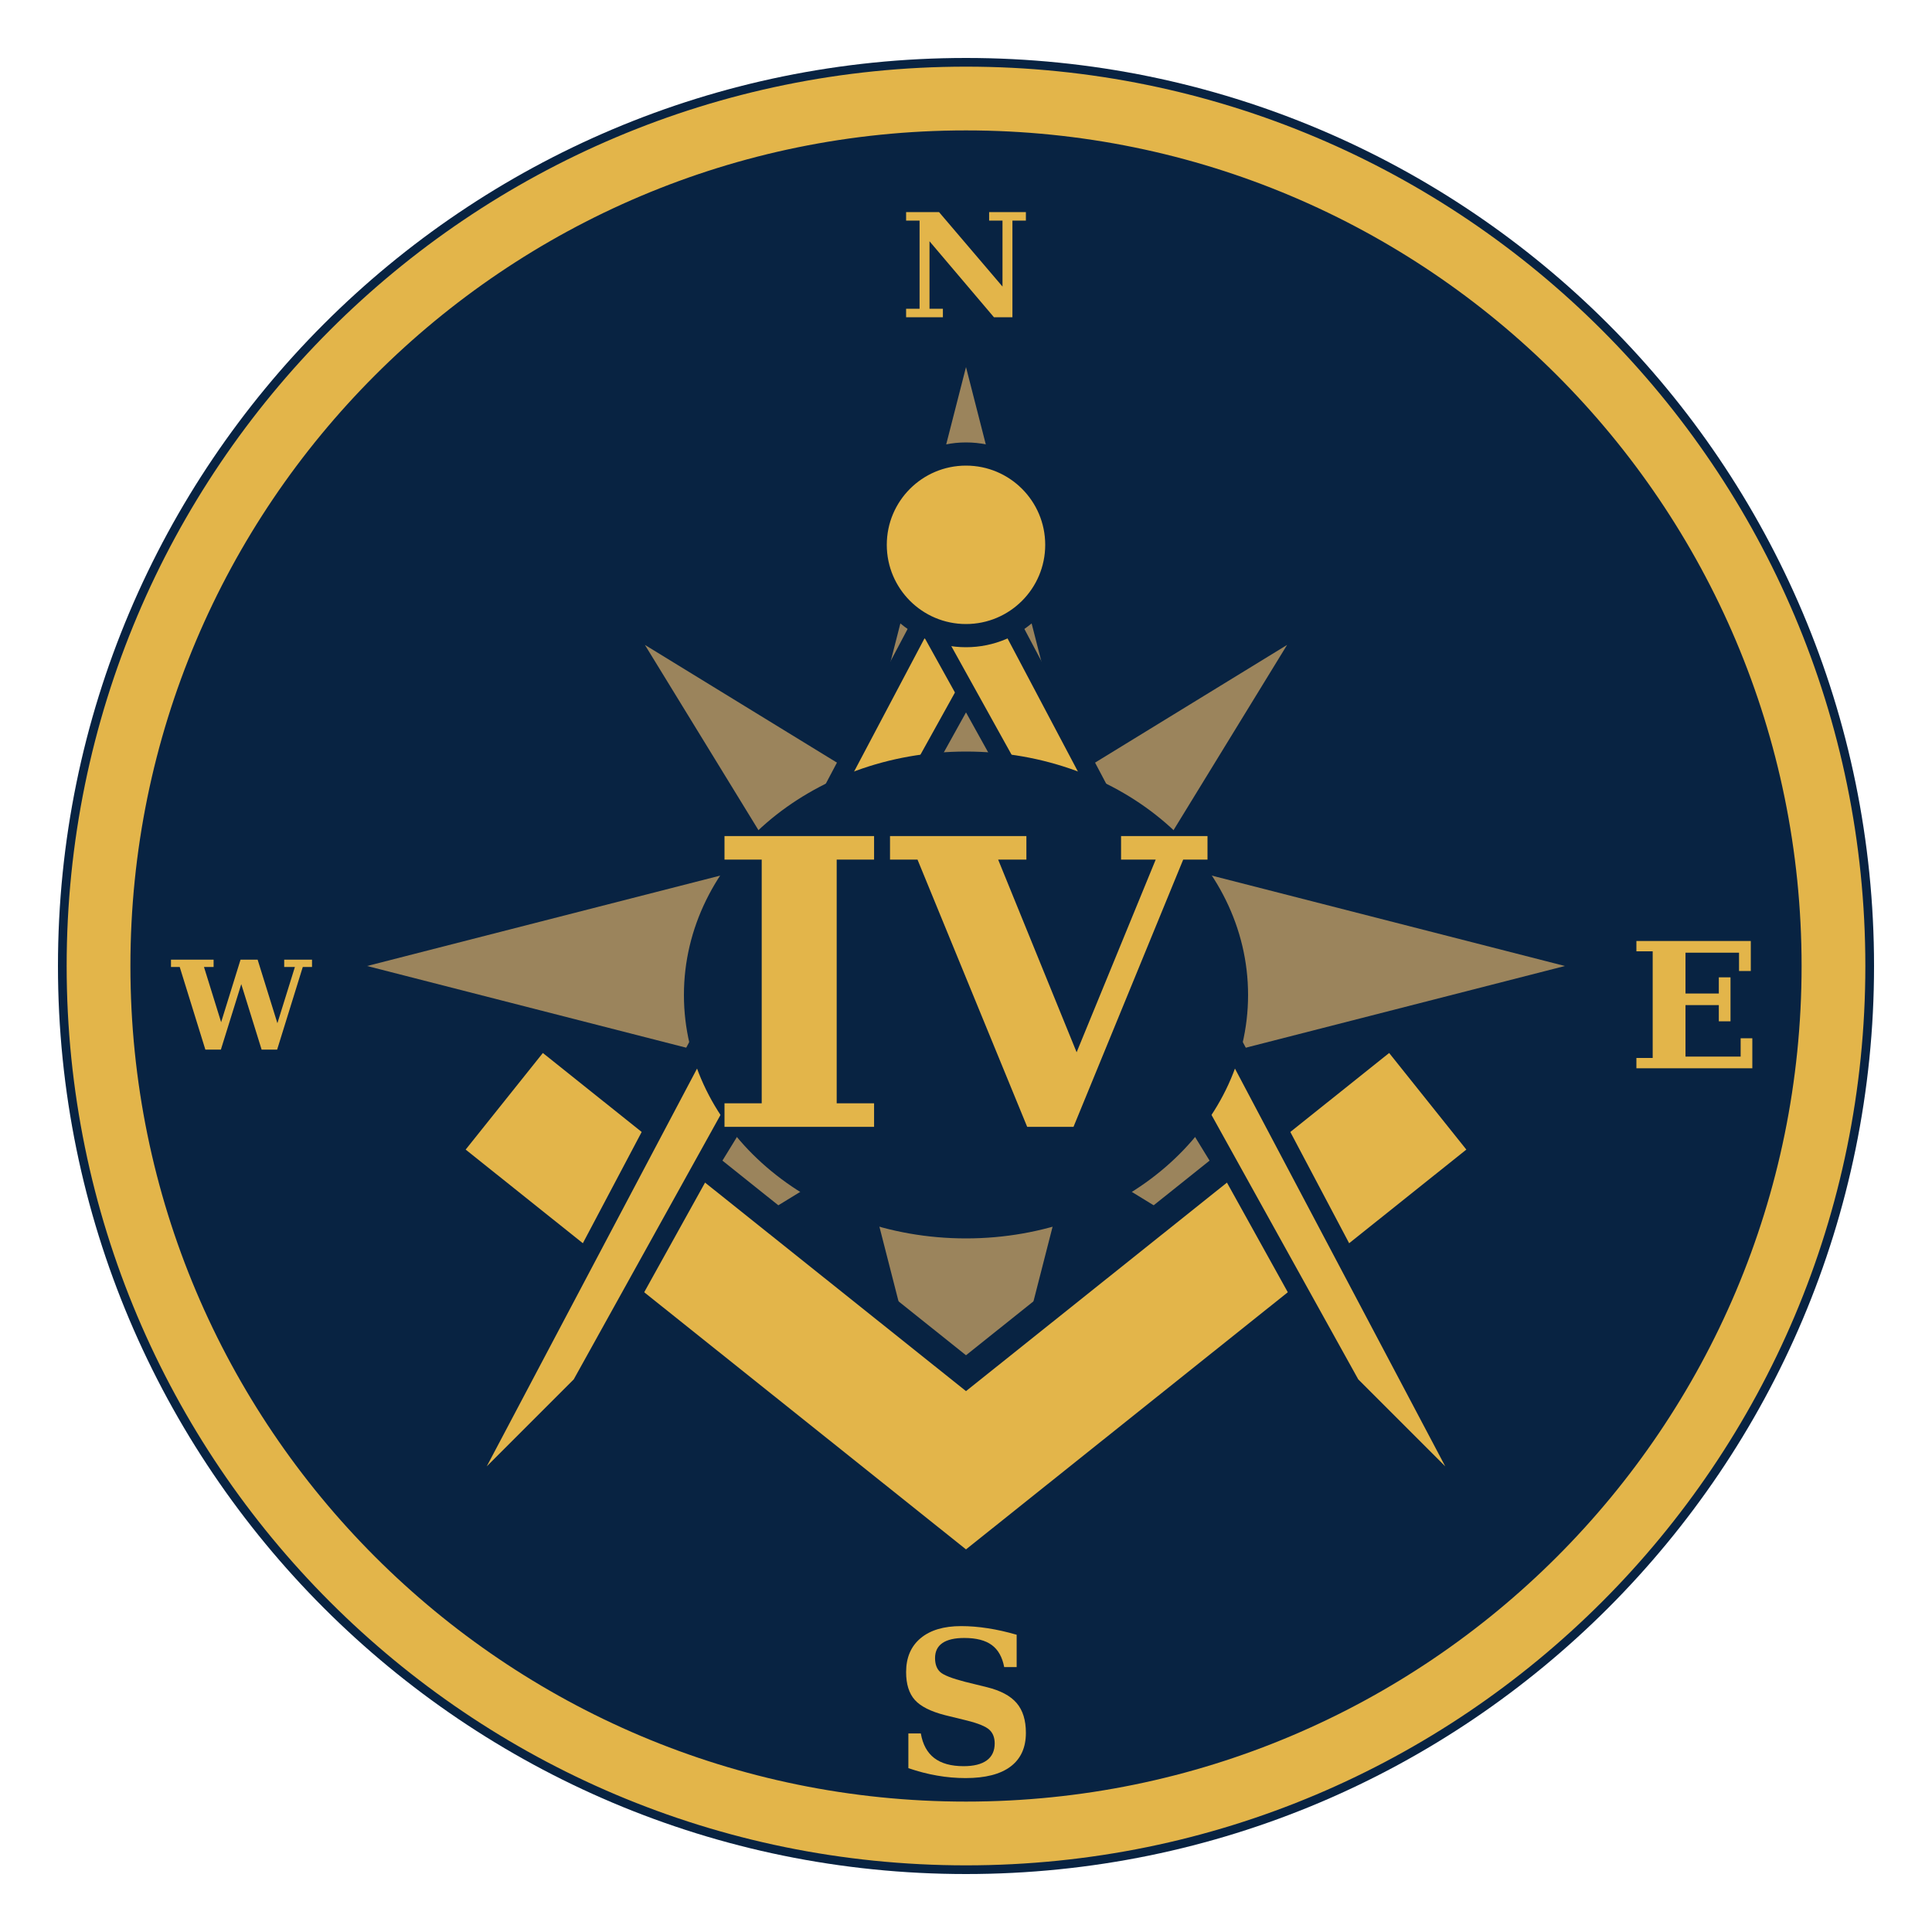
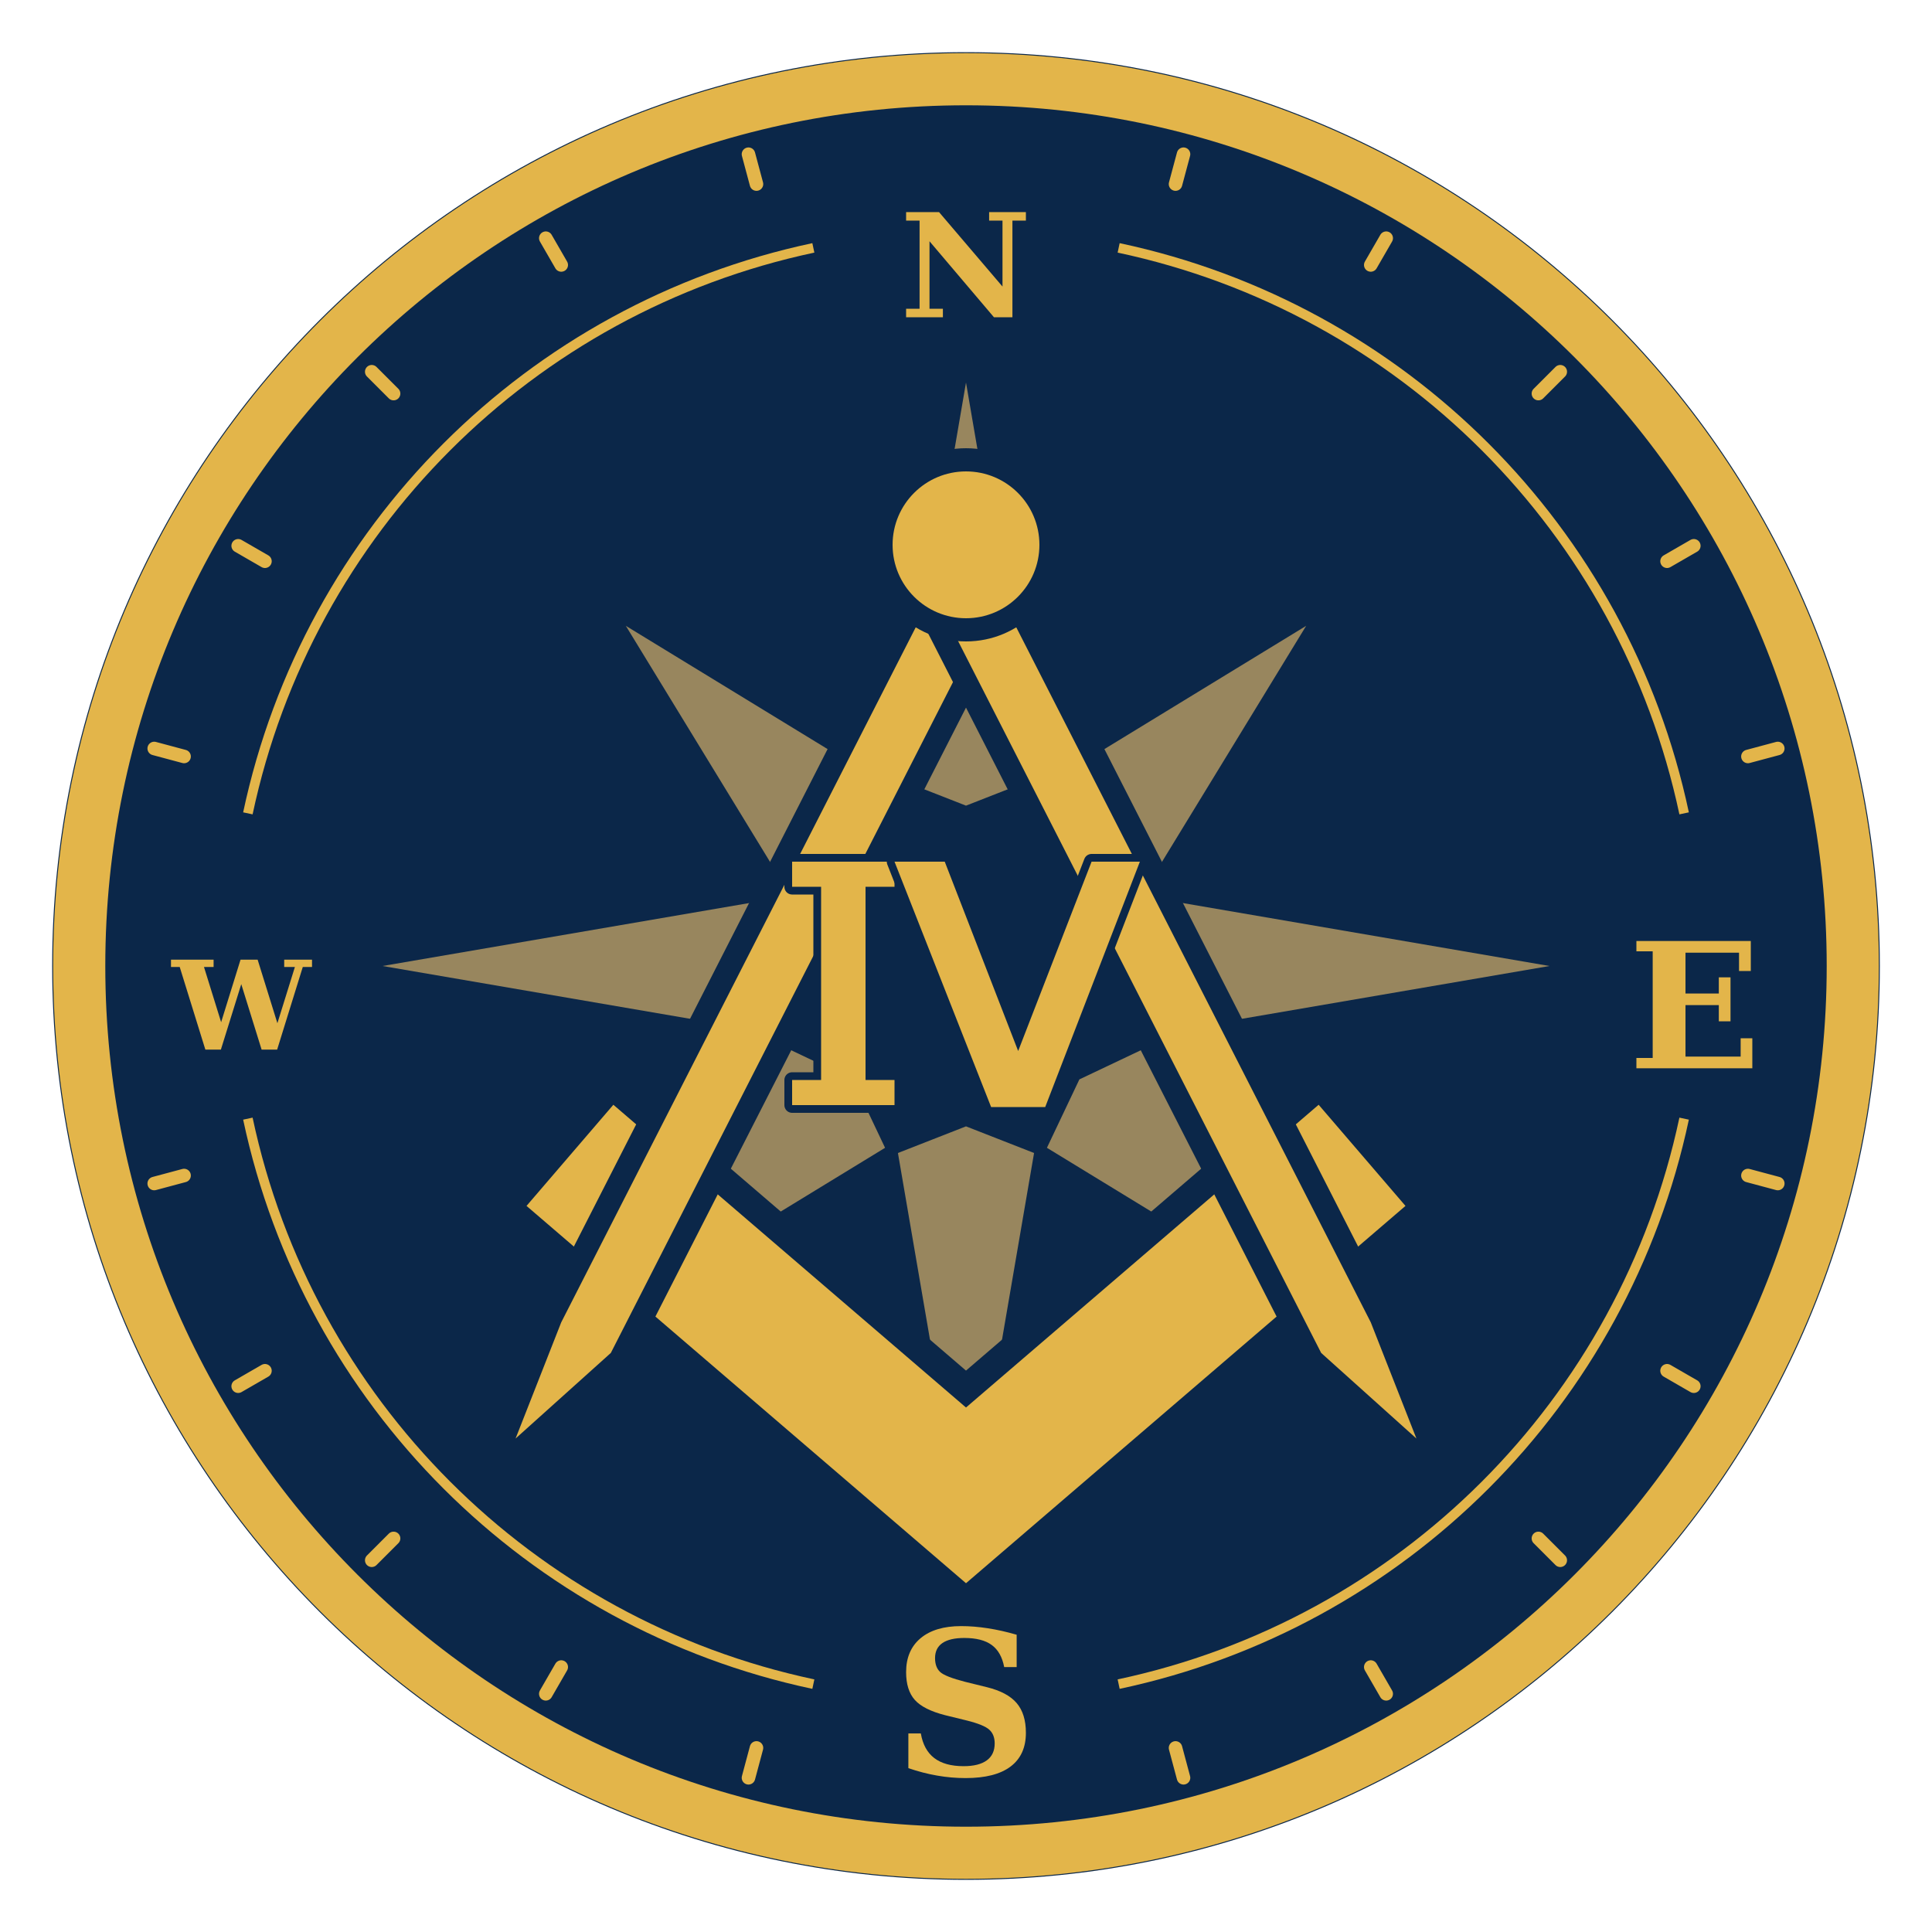
- <svg xmlns="http://www.w3.org/2000/svg" width="90mm" height="90mm" viewBox="0 0 1000 1000" role="img" aria-label="Division IV embroidery artwork, square and compasses with compass rose">
-   <g id="navy-ground" fill="#082342">
-     <circle cx="500" cy="500" r="470" />
+ <svg xmlns="http://www.w3.org/2000/svg" viewBox="0 0 1000 1000" width="90mm" height="90mm" role="img" aria-label="Division IV Masonic embroidery vector">
+   <circle id="navy-field" cx="500" cy="500" r="473" fill="#0B2749" />
+   <g id="compass-rose-muted-gold" fill="#98865E">
+     <polygon points="596.79,464.77 802.00,500.00 596.79,535.23 583.00,500.00" />
+     <polygon points="594.10,541.89 676.07,676.07 541.89,594.10 558.69,558.69" />
+     <polygon points="535.23,596.79 500.00,802.00 464.77,596.79 500.00,583.00" />
+     <polygon points="458.11,594.10 323.93,676.07 405.90,541.89 441.31,558.69" />
+     <polygon points="403.21,535.23 198.00,500.00 403.21,464.77 417.00,500.00" />
+     <polygon points="405.90,458.11 323.93,323.93 458.11,405.90 441.31,441.31" />
+     <polygon points="464.77,403.21 500.00,198.00 535.23,403.21 500.00,417.00" />
+     <polygon points="541.89,405.90 676.07,323.93 594.10,458.11 558.69,441.31" />
  </g>
-   <g id="muted-gold-compass-rose" fill="#9B845C">
-     <polygon points="500.0,190.0 564.0,440.0 500.0,420.0 436.0,440.0" />
-     <polygon points="666.2,333.8 572.1,487.3 556.6,443.4 512.7,427.9" />
-     <polygon points="810.0,500.0 560.0,564.0 580.0,500.0 560.0,436.0" />
-     <polygon points="666.2,666.2 512.7,572.1 556.6,556.6 572.1,512.7" />
-     <polygon points="500.0,810.0 436.0,560.0 500.0,580.0 564.0,560.0" />
-     <polygon points="333.8,666.2 427.9,512.7 443.4,556.6 487.3,572.1" />
-     <polygon points="190.0,500.0 440.0,436.0 420.0,500.0 440.0,564.0" />
-     <polygon points="333.8,333.8 487.3,427.9 443.4,443.4 427.9,487.3" />
+   <g id="inner-dial-ring">
+     <path d="M 871.70 579.01 A 380 380 0 0 1 579.01 871.70" fill="none" stroke="#E3B54A" stroke-width="5" />
+     <path d="M 420.99 871.70 A 380 380 0 0 1 128.30 579.01" fill="none" stroke="#E3B54A" stroke-width="5" />
+     <path d="M 128.30 420.99 A 380 380 0 0 1 420.99 128.30" fill="none" stroke="#E3B54A" stroke-width="5" />
+     <path d="M 579.01 128.30 A 380 380 0 0 1 871.70 420.99" fill="none" stroke="#E3B54A" stroke-width="5" />
  </g>
-   <g id="gold-border" fill="none" stroke="#E3B54A" stroke-width="33">
-     <circle cx="500" cy="500" r="449" />
+   <g id="major-dial-marks">
+     <path d="M 904.72 608.45 L 920.18 612.59" stroke="#E3B54A" stroke-width="7" stroke-linecap="round" fill="none" />
+     <path d="M 862.86 709.50 L 876.72 717.50" stroke="#E3B54A" stroke-width="7" stroke-linecap="round" fill="none" />
+     <path d="M 796.28 796.28 L 807.59 807.59" stroke="#E3B54A" stroke-width="7" stroke-linecap="round" fill="none" />
+     <path d="M 709.50 862.86 L 717.50 876.72" stroke="#E3B54A" stroke-width="7" stroke-linecap="round" fill="none" />
+     <path d="M 608.45 904.72 L 612.59 920.18" stroke="#E3B54A" stroke-width="7" stroke-linecap="round" fill="none" />
+     <path d="M 391.55 904.72 L 387.41 920.18" stroke="#E3B54A" stroke-width="7" stroke-linecap="round" fill="none" />
+     <path d="M 290.50 862.86 L 282.50 876.72" stroke="#E3B54A" stroke-width="7" stroke-linecap="round" fill="none" />
+     <path d="M 203.72 796.28 L 192.41 807.59" stroke="#E3B54A" stroke-width="7" stroke-linecap="round" fill="none" />
+     <path d="M 137.14 709.50 L 123.28 717.50" stroke="#E3B54A" stroke-width="7" stroke-linecap="round" fill="none" />
+     <path d="M 95.28 608.45 L 79.82 612.59" stroke="#E3B54A" stroke-width="7" stroke-linecap="round" fill="none" />
+     <path d="M 95.28 391.55 L 79.82 387.41" stroke="#E3B54A" stroke-width="7" stroke-linecap="round" fill="none" />
+     <path d="M 137.14 290.50 L 123.28 282.50" stroke="#E3B54A" stroke-width="7" stroke-linecap="round" fill="none" />
+     <path d="M 203.72 203.72 L 192.41 192.41" stroke="#E3B54A" stroke-width="7" stroke-linecap="round" fill="none" />
+     <path d="M 290.50 137.14 L 282.50 123.28" stroke="#E3B54A" stroke-width="7" stroke-linecap="round" fill="none" />
+     <path d="M 391.55 95.28 L 387.41 79.82" stroke="#E3B54A" stroke-width="7" stroke-linecap="round" fill="none" />
+     <path d="M 608.45 95.28 L 612.59 79.82" stroke="#E3B54A" stroke-width="7" stroke-linecap="round" fill="none" />
+     <path d="M 709.50 137.14 L 717.50 123.28" stroke="#E3B54A" stroke-width="7" stroke-linecap="round" fill="none" />
+     <path d="M 796.28 203.72 L 807.59 192.41" stroke="#E3B54A" stroke-width="7" stroke-linecap="round" fill="none" />
+     <path d="M 862.86 290.50 L 876.72 282.50" stroke="#E3B54A" stroke-width="7" stroke-linecap="round" fill="none" />
+     <path d="M 904.72 391.55 L 920.18 387.41" stroke="#E3B54A" stroke-width="7" stroke-linecap="round" fill="none" />
  </g>
-   <path id="direction-N" d="M 469.00,164.22 L 469.00,159.81 L 475.97,159.81 L 475.97,114.19 L 469.00,114.19 L 469.00,109.78 L 486.04,109.78 L 518.89,148.32 L 518.89,114.19 L 511.97,114.19 L 511.97,109.78 L 531.00,109.78 L 531.00,114.19 L 524.03,114.19 L 524.03,164.22 L 514.48,164.22 L 481.11,124.88 L 481.11,159.81 L 488.04,159.81 L 488.04,164.22 L 469.00,164.22 Z" fill="#E3B54A" />
-   <path id="direction-S" d="M 470.17,915.19 L 470.17,897.22 L 476.62,897.22 Q 478.08,905.75 483.56,909.96 Q 489.05,914.17 498.75,914.17 Q 506.63,914.17 510.74,911.18 Q 514.85,908.19 514.85,902.39 Q 514.85,897.82 512.06,895.29 Q 509.26,892.75 500.54,890.56 L 489.16,887.77 Q 478.03,884.92 473.52,879.89 Q 469.00,874.83 469.00,865.49 Q 469.00,854.22 476.49,847.94 Q 483.98,841.67 497.48,841.67 Q 504.13,841.67 511.31,842.79 Q 518.51,843.90 526.22,846.14 L 526.22,862.89 L 519.77,862.89 Q 518.29,855.08 513.32,851.45 Q 508.35,847.81 499.16,847.81 Q 491.65,847.81 487.81,850.43 Q 483.98,853.05 483.98,858.23 Q 483.98,862.94 486.61,865.41 Q 489.26,867.86 499.56,870.51 L 510.93,873.31 Q 521.50,875.94 526.24,881.53 Q 531.00,887.12 531.00,896.91 Q 531.00,908.38 523.07,914.36 Q 515.16,920.33 499.77,920.33 Q 492.35,920.33 485.04,919.04 Q 477.72,917.78 470.17,915.19 Z" fill="#E3B54A" />
-   <path id="direction-W" d="M 143.45,543.27 L 135.41,543.27 L 124.88,509.39 L 114.33,543.27 L 106.29,543.27 L 93.02,500.50 L 88.50,500.50 L 88.50,496.73 L 110.56,496.73 L 110.56,500.50 L 105.58,500.50 L 114.46,529.09 L 124.50,496.73 L 133.35,496.73 L 143.58,529.61 L 152.64,500.50 L 147.10,500.50 L 147.10,496.73 L 161.50,496.73 L 161.50,500.50 L 156.72,500.50 L 143.45,543.27 Z" fill="#E3B54A" />
-   <path id="direction-E" d="M 847.00,552.94 L 847.00,547.60 L 855.43,547.60 L 855.43,492.40 L 847.00,492.40 L 847.00,487.06 L 906.21,487.06 L 906.21,502.59 L 900.12,502.59 L 900.12,493.11 L 872.41,493.11 L 872.41,514.24 L 889.66,514.24 L 889.66,505.87 L 895.71,505.87 L 895.71,528.63 L 889.66,528.63 L 889.66,520.24 L 872.41,520.24 L 872.41,546.89 L 900.96,546.89 L 900.96,537.41 L 907.00,537.41 L 907.00,552.94 L 847.00,552.94 Z" fill="#E3B54A" />
-   <path id="square-navy-separation" d="M 286 590 L 500 761 L 714 590" fill="none" stroke="#082342" stroke-width="93" stroke-linecap="square" stroke-linejoin="miter" />
-   <path id="gold-square" d="M 286 590 L 500 761 L 714 590" fill="none" stroke="#E3B54A" stroke-width="64" stroke-linecap="square" stroke-linejoin="miter" />
-   <g id="gold-compasses" fill="#E3B54A" stroke="#082342" stroke-width="10" stroke-linejoin="round">
-     <path id="compass-left" d="M 490 298 L 523 317 L 301 717 L 232 786 Z" />
-     <path id="compass-right" d="M 510 298 L 477 317 L 699 717 L 768 786 Z" />
+   <g id="masonic-square" fill="none" stroke-linejoin="miter" stroke-linecap="butt">
+     <path d="M 295 598 L 500 774 L 705 598" stroke="#0B2749" stroke-width="98" />
+     <path d="M 295 598 L 500 774 L 705 598" stroke="#E3B54A" stroke-width="69" />
  </g>
-   <circle id="compass-pivot" cx="500" cy="282" r="47" fill="#E3B54A" stroke="#082342" stroke-width="12" />
-   <ellipse id="roman-four-clear-space" cx="500" cy="515" rx="146" ry="126" fill="#082342" />
-   <path id="roman-four" d="M 375.00,583.26 L 375.00,571.07 L 394.26,571.07 L 394.26,444.93 L 375.00,444.93 L 375.00,432.74 L 452.42,432.74 L 452.42,444.93 L 433.07,444.93 L 433.07,571.07 L 452.42,571.07 L 452.42,583.26 L 375.00,583.26 Z M 625.00,432.74 L 625.00,444.93 L 612.42,444.93 L 555.64,583.26 L 531.67,583.26 L 474.90,444.93 L 460.67,444.93 L 460.67,432.74 L 531.26,432.74 L 531.26,444.93 L 516.64,444.93 L 557.26,544.65 L 598.19,444.93 L 580.26,444.93 L 580.26,432.74 L 625.00,432.74 Z" fill="#E3B54A" stroke="#082342" stroke-width="0" stroke-linejoin="round" />
+   <g id="masonic-compasses" fill="#E3B54A" stroke="#0B2749" stroke-width="12" stroke-linejoin="round">
+     <path d="M 488 284 L 524 306 L 321 704 L 252 766 L 285 682 Z" />
+     <path d="M 512 284 L 476 306 L 679 704 L 748 766 L 715 682 Z" />
+   </g>
+   <circle id="hinge-outline" cx="500" cy="282" r="50" fill="#0B2749" />
+   <circle id="compass-hinge" cx="500" cy="282" r="38" fill="#E3B54A" />
+   <g id="roman-IV" fill="#E3B54A" stroke="#0B2749" stroke-width="8" stroke-linejoin="round" paint-order="stroke fill">
+     <path id="roman-I" d="M 410 446 H 463 V 459 H 448 V 559 H 463 V 572 H 410 V 559 H 425 V 459 H 410 Z" />
+     <path id="roman-V" d="M 463 446 H 489 L 527 544 L 565 446 H 590 L 541 573 H 513 Z" />
+   </g>
+   <g id="cardinal-directions" fill="#E3B54A">
+     <path id="N" d="M 469.00,164.22 L 469.00,159.81 L 475.97,159.81 L 475.97,114.19 L 469.00,114.19 L 469.00,109.78 L 486.04,109.78 L 518.89,148.32 L 518.89,114.19 L 511.97,114.19 L 511.97,109.78 L 531.00,109.78 L 531.00,114.19 L 524.03,114.19 L 524.03,164.22 L 514.48,164.22 L 481.11,124.88 L 481.11,159.81 L 488.04,159.81 L 488.04,164.22 L 469.00,164.22 Z" />
+     <path id="E" d="M 847.00,552.94 L 847.00,547.60 L 855.43,547.60 L 855.43,492.40 L 847.00,492.40 L 847.00,487.06 L 906.21,487.06 L 906.21,502.59 L 900.12,502.59 L 900.12,493.11 L 872.41,493.11 L 872.41,514.24 L 889.66,514.24 L 889.66,505.87 L 895.71,505.87 L 895.71,528.63 L 889.66,528.63 L 889.66,520.24 L 872.41,520.24 L 872.41,546.89 L 900.96,546.89 L 900.96,537.41 L 907.00,537.41 L 907.00,552.94 L 847.00,552.94 Z" />
+     <path id="S" d="M 470.17,915.19 L 470.17,897.22 L 476.62,897.22 Q 478.08,905.75 483.56,909.96 Q 489.05,914.17 498.75,914.17 Q 506.63,914.17 510.74,911.18 Q 514.85,908.19 514.85,902.39 Q 514.85,897.82 512.06,895.29 Q 509.26,892.75 500.54,890.56 L 489.16,887.77 Q 478.03,884.92 473.52,879.89 Q 469.00,874.83 469.00,865.49 Q 469.00,854.22 476.49,847.94 Q 483.98,841.67 497.48,841.67 Q 504.13,841.67 511.31,842.79 Q 518.51,843.90 526.22,846.14 L 526.22,862.89 L 519.77,862.89 Q 518.29,855.08 513.32,851.45 Q 508.35,847.81 499.16,847.81 Q 491.65,847.81 487.81,850.43 Q 483.98,853.05 483.98,858.23 Q 483.98,862.94 486.61,865.41 Q 489.26,867.86 499.56,870.51 L 510.93,873.31 Q 521.50,875.94 526.24,881.53 Q 531.00,887.12 531.00,896.91 Q 531.00,908.38 523.07,914.36 Q 515.16,920.33 499.77,920.33 Q 492.35,920.33 485.04,919.04 Q 477.72,917.78 470.17,915.19 Z" />
+     <path id="W" d="M 143.45,543.27 L 135.41,543.27 L 124.88,509.39 L 114.33,543.27 L 106.29,543.27 L 93.02,500.50 L 88.50,500.50 L 88.50,496.73 L 110.56,496.73 L 110.56,500.50 L 105.58,500.50 L 114.46,529.09 L 124.50,496.73 L 133.35,496.73 L 143.58,529.61 L 152.64,500.50 L 147.10,500.50 L 147.10,496.73 L 161.50,496.73 L 161.50,500.50 L 156.72,500.50 L 143.45,543.27 Z" />
+   </g>
+   <circle id="outer-gold-border" cx="500" cy="500" r="459" fill="none" stroke="#E3B54A" stroke-width="27" />
</svg>
